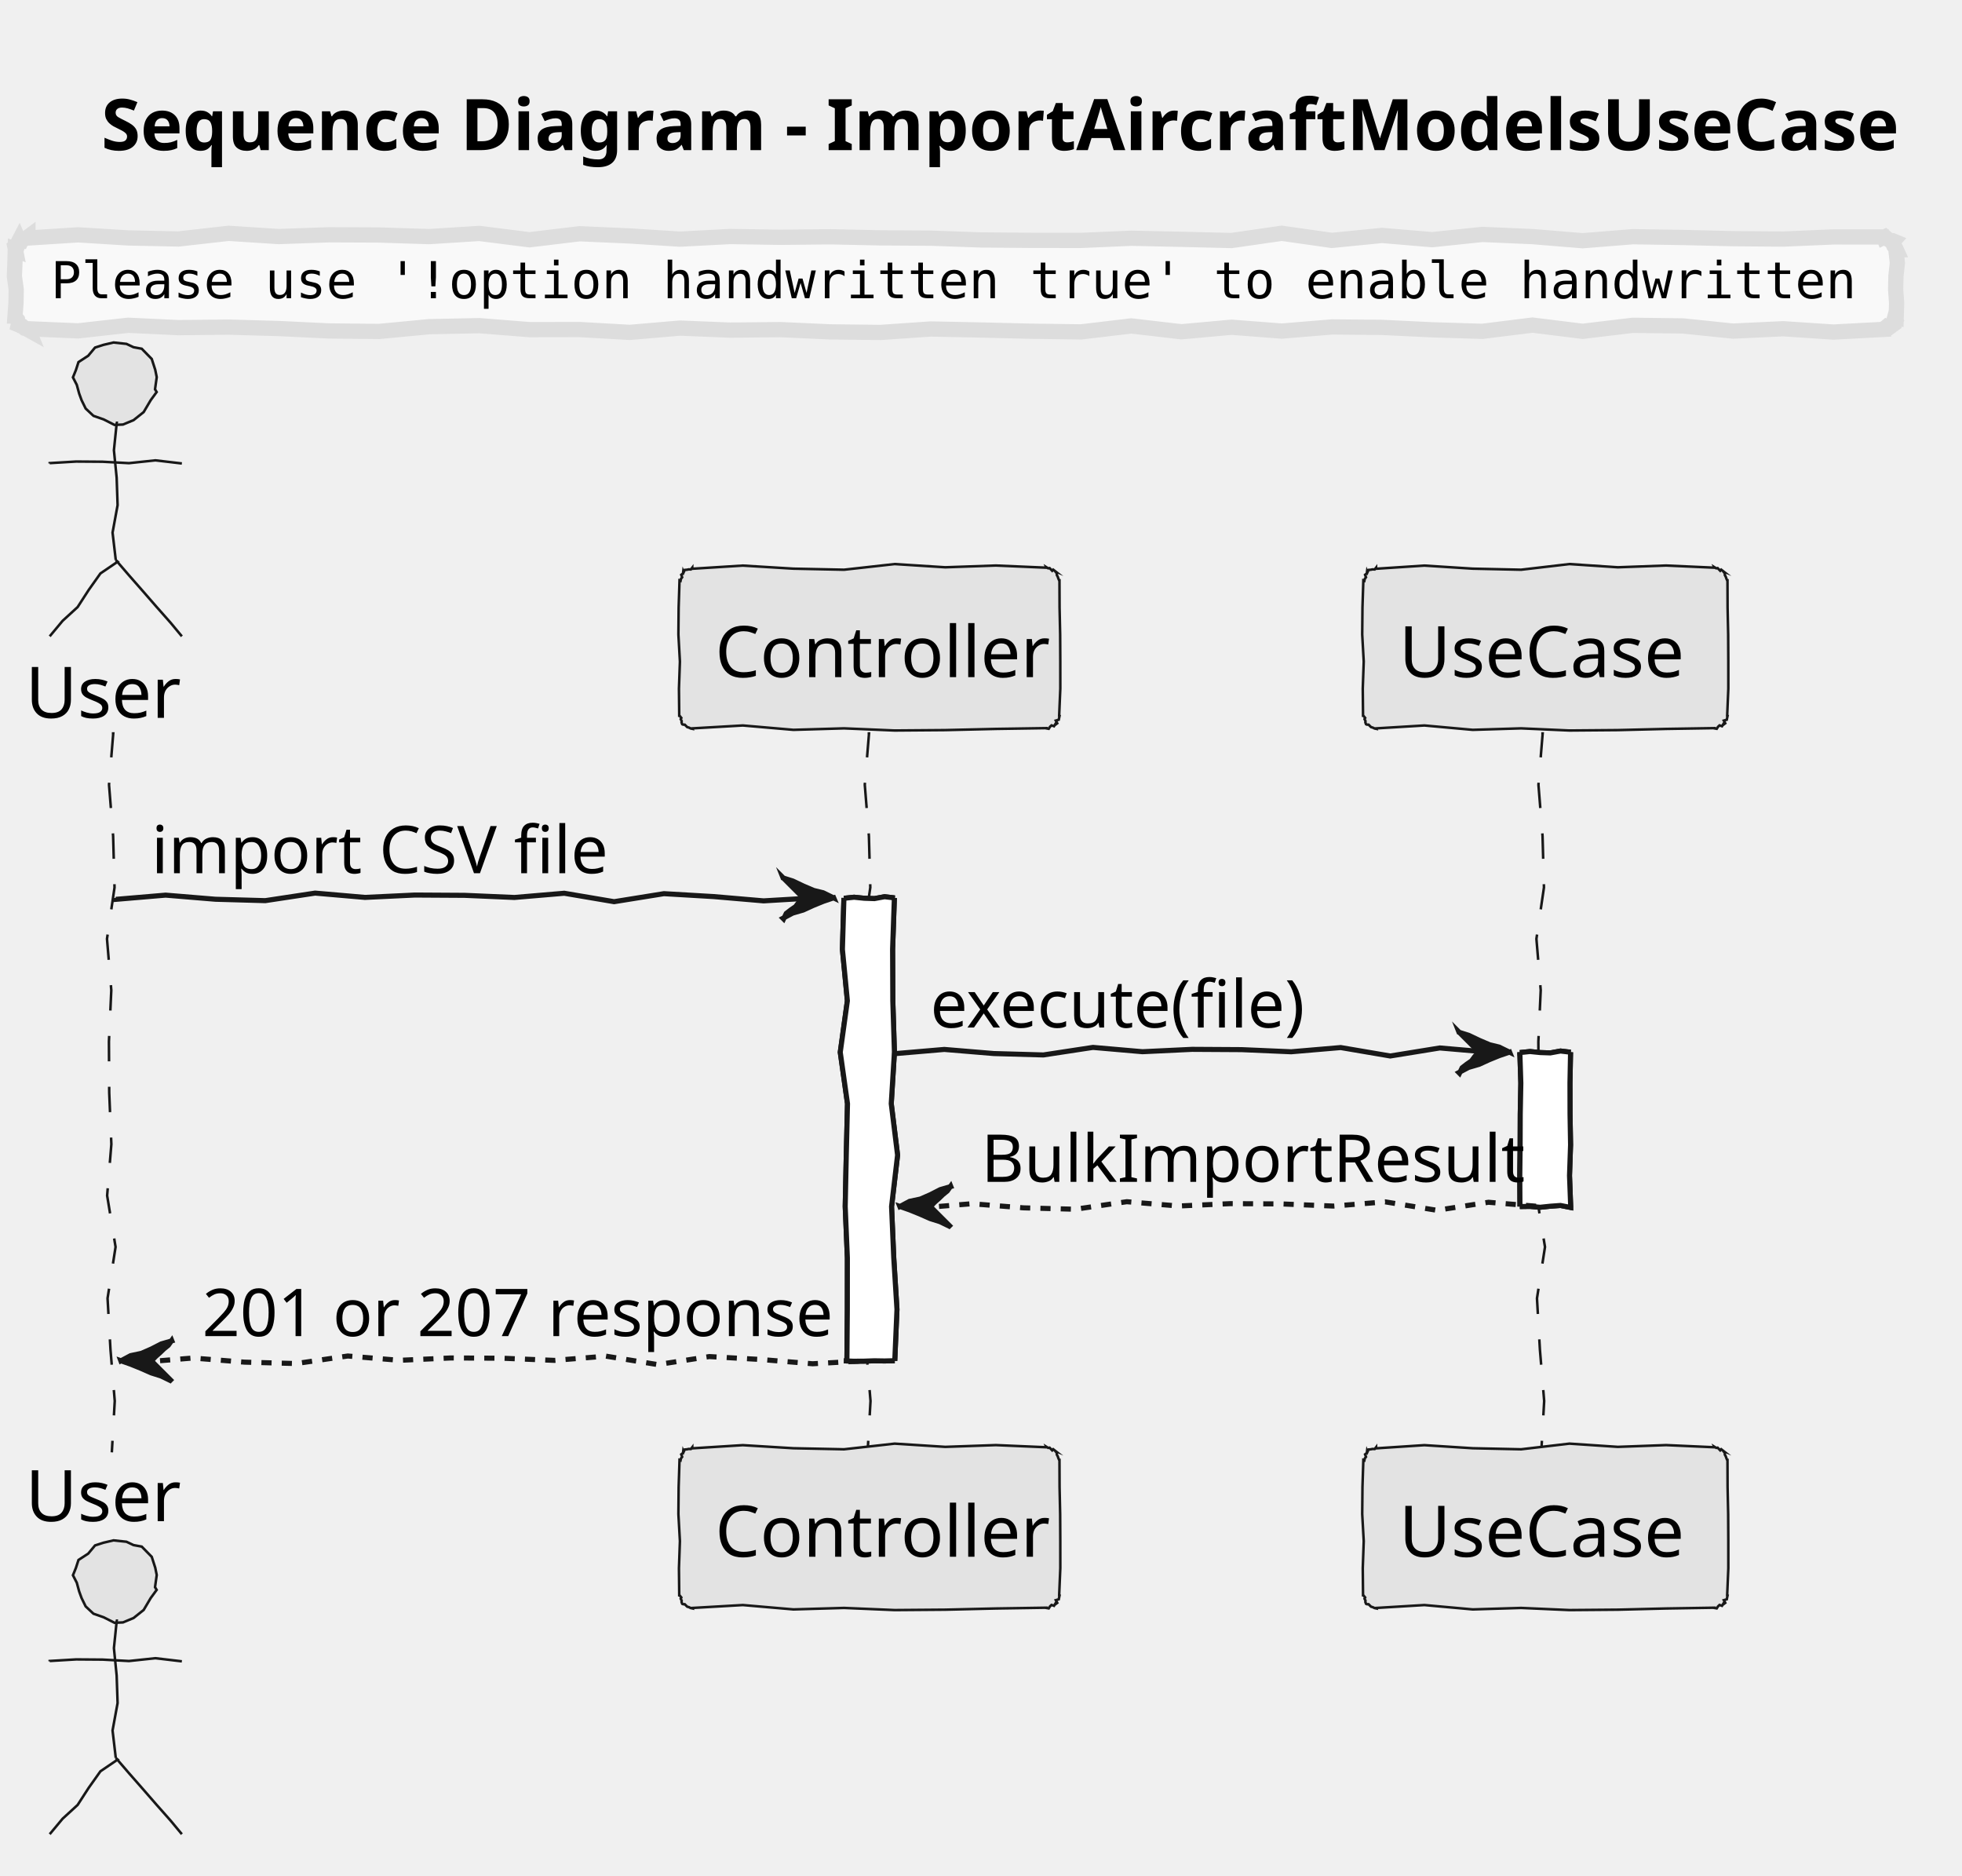
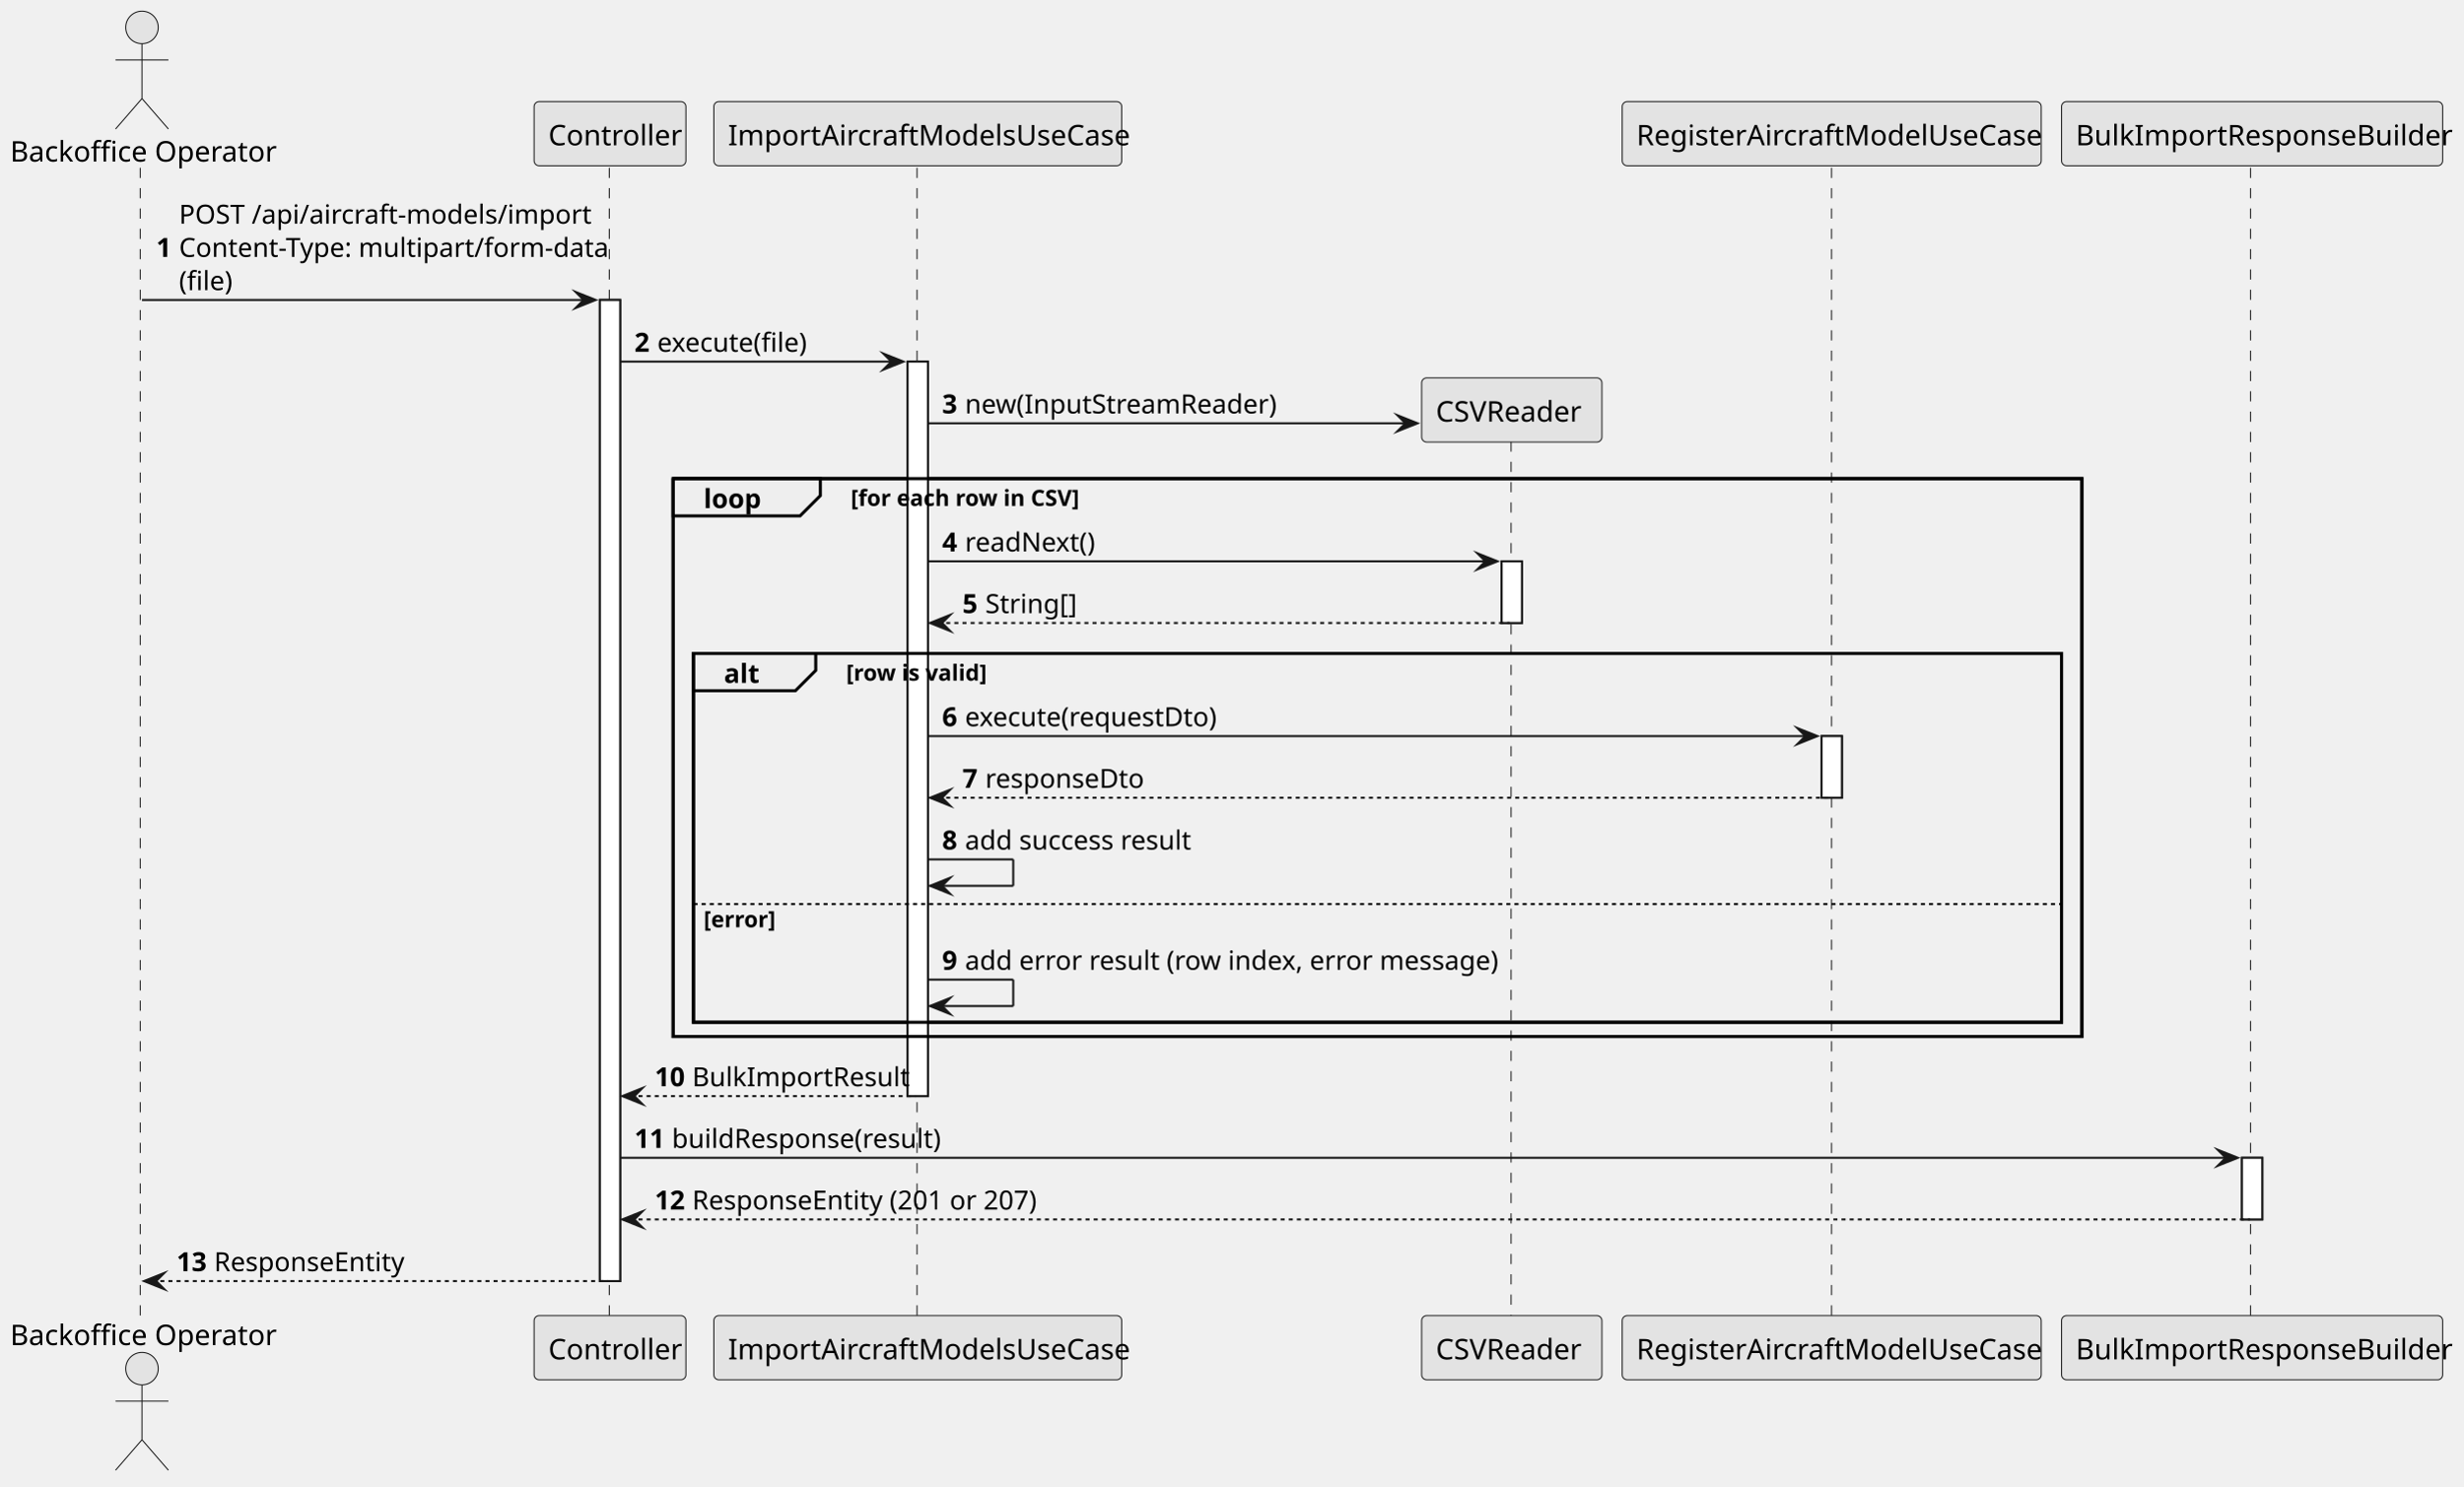
- <svg xmlns="http://www.w3.org/2000/svg" contentStyleType="text/css" data-diagram-type="SEQUENCE" height="369px" preserveAspectRatio="none" style="width:386px;height:369px;background:#FFFFFF;" version="1.1" viewBox="0 0 386 369" width="386px" zoomAndPan="magnify">
+ <svg xmlns="http://www.w3.org/2000/svg" contentStyleType="text/css" data-diagram-type="SEQUENCE" height="732px" preserveAspectRatio="none" style="width:1212px;height:732px;background:#FFFFFF;" version="1.1" viewBox="0 0 1212 732" width="1212px" zoomAndPan="magnify">
  <defs />
  <g>
-     <g class="title" data-source-line="7">
-       <text fill="#000000" font-family="FG Virgil" font-size="14" font-weight="700" lengthAdjust="spacing" textLength="339.213" x="19.923" y="29.533">Sequence Diagram - ImportAircraftModelsUseCase</text>
-     </g>
-     <polygon fill="#F9F9F9" points="5.5,46.609,5.5,46.82,15.366,46.195,25.233,46.803,35.099,47.009,44.966,45.896,54.832,46.532,64.699,46.183,74.565,46.226,84.432,46.541,94.298,45.918,104.165,47.163,114.031,45.979,123.897,46.412,133.764,47.041,143.63,46.524,153.497,46.678,163.363,46.577,173.23,46.788,183.096,46.849,192.963,47.195,202.829,47.28,212.695,47.289,222.562,46.864,232.428,47.073,242.295,47.312,252.161,45.888,262.028,47.288,271.894,46.313,281.761,47.143,291.627,46.114,301.493,46.541,311.36,47.351,321.226,46.561,331.093,46.715,340.959,46.948,350.826,47.026,360.692,46.605,370.559,46.609,370.595,46.698,370.839,46.58,371.302,46.99,371.689,47.218,372.029,47.332,372.326,47.342,372.515,47.42,372.324,47.633,372.418,47.965,372.574,48.323,372.894,48.748,373.059,49.109,372.993,49.109,373.286,51.721,373,54.332,372.944,56.943,373.135,59.555,373.059,62.166,372.853,62.081,372.752,62.453,372.966,62.956,372.753,63.282,372.699,63.674,372.326,63.934,372.285,63.835,372.014,64.178,371.695,64.409,371.205,64.228,370.9,64.49,370.559,64.666,370.559,64.792,360.692,65.318,350.826,64.662,340.959,65.129,331.093,64.112,321.226,63.989,311.36,65.17,301.493,63.949,291.627,65.175,281.761,64.873,271.894,64.398,262.028,64.312,252.161,65.125,242.295,64.367,232.428,65.258,222.562,64.113,212.695,65.283,202.829,65.15,192.963,64.911,183.096,64.713,173.23,65.393,163.363,65.28,153.497,64.835,143.63,64.934,133.764,64.536,123.897,65.382,114.031,64.821,104.165,64.839,94.298,64.058,84.432,64.261,74.565,65.197,64.699,65.096,54.832,64.623,44.966,64.344,35.099,64.447,25.233,63.98,15.366,65.081,5.5,64.666,5.594,64.894,5.214,64.682,4.881,64.587,4.422,64.185,4.097,64.107,3.732,63.934,3.613,63.884,3.673,63.617,3.515,63.258,3.463,62.944,3.076,62.49,3,62.166,2.955,62.166,3.148,59.555,3.189,56.943,2.829,54.332,2.935,51.721,3,49.109,3.046,49.128,2.958,48.678,3.402,48.447,3.519,48.082,3.555,47.682,3.732,47.342,3.75,47.385,4.179,47.42,4.399,46.952,4.833,46.999,5.183,46.844,5.5,46.609" style="stroke:#DDDDDD;stroke-width:3;stroke-linejoin:miter;stroke-miterlimit:10;" />
-     <text fill="#000000" font-family="monospace" font-size="10" lengthAdjust="spacing" textLength="354.058" x="10" y="58.666">Please use '!option handwritten true' to enable handwritten</text>
-     <g>
-       <polygon fill="#FFFFFF" points="166.033,176.627,166.033,176.697,168.033,176.489,170.033,176.691,172.033,176.76,174.033,176.389,176.033,176.627,175.955,176.627,175.606,186.744,175.649,196.861,175.965,206.978,175.341,217.096,176.586,227.213,175.402,237.33,175.835,247.447,176.465,257.565,176.033,267.682,176.033,267.653,174.033,267.704,172.033,267.671,170.033,267.741,168.033,267.761,166.033,267.682,166.618,267.682,166.704,257.565,166.712,247.447,166.287,237.33,166.496,227.213,166.735,217.096,165.311,206.978,166.711,196.861,165.736,186.744,166.033,176.627" style="stroke:#181818;stroke-width:1;stroke-linejoin:miter;stroke-miterlimit:10;" />
-     </g>
-     <g>
-       <polygon fill="#FFFFFF" points="299.012,206.978,299.012,207.049,301.012,206.84,303.012,207.043,305.012,207.112,307.012,206.741,309.012,206.978,308.986,206.978,308.87,213.049,308.884,219.119,308.989,225.19,308.781,231.26,309.012,237.33,309.012,237.515,307.012,237.12,305.012,237.264,303.012,237.474,301.012,237.302,299.012,237.33,299.034,237.33,299.001,231.26,299.071,225.19,299.091,219.119,299.207,213.049,299.012,206.978" style="stroke:#181818;stroke-width:1;stroke-linejoin:miter;stroke-miterlimit:10;" />
-     </g>
-     <g class="participant-lifeline" data-entity-uid="part1" data-qualified-name="user" data-source-line="9" id="part1-lifeline">
-       <g>
-         <polygon fill="#000000" fill-opacity="0" points="18.779,144.275,18.779,144.345,20.379,144.137,21.979,144.34,23.579,144.409,25.179,144.038,26.779,144.275,26.702,144.275,26.353,154.376,26.396,164.476,26.711,174.577,26.088,184.677,27.333,194.778,26.149,204.878,26.581,214.978,27.211,225.079,26.694,235.179,26.848,245.28,26.747,255.38,26.958,265.481,27.018,275.581,26.779,285.682,26.779,285.877,25.179,285.905,23.579,285.908,21.979,285.767,20.379,285.836,18.779,285.682,19.482,285.682,18.058,275.581,19.458,265.481,18.483,255.38,19.313,245.28,18.284,235.179,18.711,225.079,19.521,214.978,18.731,204.878,18.885,194.778,19.118,184.677,19.195,174.577,18.775,164.476,19.067,154.376,18.779,144.275" />
-         <path d="M22,144.275 L22.28,144.275 L21.448,154.376 L22.258,164.476 L22.533,174.577 L21.049,184.677 L21.896,194.778 L21.431,204.878 L21.489,214.978 L21.909,225.079 L21.078,235.179 L22.738,245.28 L21.16,255.38 L21.736,265.481 L22.576,275.581 L22,285.682" fill="none" style="stroke:#181818;stroke-width:0.5;stroke-dasharray:5,5;" />
-       </g>
-     </g>
-     <g class="participant-lifeline" data-entity-uid="part2" data-qualified-name="ctrl" data-source-line="10" id="part2-lifeline">
-       <g>
-         <polygon fill="#000000" fill-opacity="0" points="167.033,144.275,167.033,144.345,168.633,144.137,170.233,144.34,171.833,144.409,173.433,144.038,175.033,144.275,174.955,144.275,174.606,154.376,174.649,164.476,174.965,174.577,174.341,184.677,175.586,194.778,174.402,204.878,174.835,214.978,175.465,225.079,174.947,235.179,175.101,245.28,175.001,255.38,175.211,265.481,175.272,275.581,175.033,285.682,175.033,285.877,173.433,285.905,171.833,285.908,170.233,285.767,168.633,285.836,167.033,285.682,167.735,285.682,166.311,275.581,167.711,265.481,166.736,255.38,167.566,245.28,166.538,235.179,166.964,225.079,167.774,214.978,166.984,204.878,167.138,194.778,167.371,184.677,167.449,174.577,167.029,164.476,167.32,154.376,167.033,144.275" />
-         <path d="M170.688,144.275 L170.968,144.275 L170.136,154.376 L170.946,164.476 L171.221,174.577 L169.737,184.677 L170.584,194.778 L170.119,204.878 L170.177,214.978 L170.597,225.079 L169.766,235.179 L171.426,245.28 L169.848,255.38 L170.424,265.481 L171.264,275.581 L170.688,285.682" fill="none" style="stroke:#181818;stroke-width:0.5;stroke-dasharray:5,5;" />
-       </g>
-     </g>
-     <g class="participant-lifeline" data-entity-uid="part3" data-qualified-name="uc" data-source-line="11" id="part3-lifeline">
-       <g>
-         <polygon fill="#000000" fill-opacity="0" points="300.012,144.275,300.012,144.345,301.612,144.137,303.212,144.34,304.812,144.409,306.412,144.038,308.012,144.275,307.934,144.275,307.585,154.376,307.628,164.476,307.944,174.577,307.32,184.677,308.565,194.778,307.381,204.878,307.814,214.978,308.444,225.079,307.926,235.179,308.08,245.28,307.98,255.38,308.19,265.481,308.251,275.581,308.012,285.682,308.012,285.877,306.412,285.905,304.812,285.908,303.212,285.767,301.612,285.836,300.012,285.682,300.714,285.682,299.291,275.581,300.69,265.481,299.715,255.38,300.546,245.28,299.517,235.179,299.943,225.079,300.753,214.978,299.963,204.878,300.117,194.778,300.35,184.677,300.428,174.577,300.008,164.476,300.299,154.376,300.012,144.275" />
-         <path d="M303.222,144.275 L303.502,144.275 L302.67,154.376 L303.48,164.476 L303.755,174.577 L302.271,184.677 L303.119,194.778 L302.654,204.878 L302.711,214.978 L303.131,225.079 L302.3,235.179 L303.96,245.28 L302.382,255.38 L302.959,265.481 L303.798,275.581 L303.222,285.682" fill="none" style="stroke:#181818;stroke-width:0.5;stroke-dasharray:5,5;" />
-       </g>
-     </g>
-     <g class="participant participant-head" data-entity-uid="part1" data-qualified-name="user" data-source-line="9" id="part1-head">
-       <text fill="#000000" font-family="FG Virgil" font-size="14" lengthAdjust="spacing" textLength="29.559" x="5" y="141.199">User</text>
-       <polygon fill="#E3E3E3" points="30.823,77.112,29.651,78.714,28.264,81.061,26.28,82.643,24.196,83.507,22.534,83.583,20.397,82.501,18.382,81.794,16.852,80.36,16.049,78.717,15.573,77.409,15.107,75.701,14.35,74.231,14.932,72.796,15.441,71.224,17.353,69.98,18.698,68.367,20.364,67.831,22.343,67.37,24.881,67.644,26.272,68.299,27.888,68.597,29.854,70.61,30.539,72.736,30.836,74.187,30.499,76.577" style="stroke:#181818;stroke-width:0.5;stroke-linejoin:miter;stroke-miterlimit:10;" />
-       <path d="M22.779,83.166 L22.966,83.166 L22.411,88.566 L22.951,93.966 L23.135,99.366 L22.145,104.766 L22.779,110.166 M9.779,91.166 L9.779,91.097 L14.979,90.787 L20.179,90.825 L25.379,91.105 L30.579,90.552 L35.779,91.166 M22.779,110.166 L23.151,110.488 L19.756,112.799 L17.447,116.051 L15.269,119.418 L12.322,122.116 L9.779,125.166 M22.779,110.166 L22.825,110.206 L25.358,113.147 L28.099,116.27 L30.74,119.305 L33.573,122.507 L35.779,125.166" fill="none" style="stroke:#181818;stroke-width:0.5;" />
-     </g>
-     <g class="participant participant-tail" data-entity-uid="part1" data-qualified-name="user" data-source-line="9" id="part1-tail">
-       <text fill="#000000" font-family="FG Virgil" font-size="14" lengthAdjust="spacing" textLength="29.559" x="5" y="299.215">User</text>
-       <polygon fill="#E3E3E3" points="30.823,312.737,29.651,314.339,28.264,316.686,26.28,318.268,24.196,319.132,22.534,319.208,20.397,318.126,18.382,317.419,16.852,315.985,16.049,314.342,15.573,313.034,15.107,311.326,14.35,309.856,14.932,308.421,15.441,306.849,17.353,305.605,18.698,303.992,20.364,303.456,22.343,302.995,24.881,303.269,26.272,303.925,27.888,304.222,29.854,306.235,30.539,308.361,30.836,309.812,30.499,312.202" style="stroke:#181818;stroke-width:0.5;stroke-linejoin:miter;stroke-miterlimit:10;" />
-       <path d="M22.779,318.791 L22.966,318.791 L22.411,324.191 L22.951,329.591 L23.135,334.991 L22.145,340.391 L22.779,345.791 M9.779,326.791 L9.779,326.722 L14.979,326.412 L20.179,326.45 L25.379,326.73 L30.579,326.176 L35.779,326.791 M22.779,345.791 L23.151,346.113 L19.756,348.424 L17.447,351.676 L15.269,355.043 L12.322,357.741 L9.779,360.791 M22.779,345.791 L22.825,345.831 L25.358,348.772 L28.099,351.895 L30.74,354.93 L33.573,358.132 L35.779,360.791" fill="none" style="stroke:#181818;stroke-width:0.5;" />
-     </g>
-     <g class="participant participant-head" data-entity-uid="part2" data-qualified-name="ctrl" data-source-line="10" id="part2-head">
-       <polygon fill="#E3E3E3" points="136.188,111.666,136.188,111.876,146.144,111.252,156.099,111.859,166.055,112.066,176.011,110.953,185.966,111.588,195.922,111.24,205.877,111.666,205.828,111.548,206.222,111.791,206.496,111.746,207.009,112.276,207.211,112.058,207.645,112.398,207.584,112.373,207.925,112.807,207.912,113.094,208.106,113.468,208.221,113.808,208.377,114.166,208.437,114.166,208.457,119.488,208.573,124.81,208.601,130.132,208.604,135.453,208.377,140.775,208.456,140.808,208.374,141.188,208.301,141.572,207.716,141.744,208.001,142.276,207.645,142.543,207.607,142.452,207.36,142.854,206.875,142.684,206.576,142.961,206.326,143.357,205.877,143.275,205.877,143.227,195.922,143.381,185.966,143.614,176.011,143.692,166.055,143.272,156.099,143.563,146.144,142.703,136.188,143.275,136.224,143.363,135.904,143.298,135.538,143.119,135.206,143.025,134.712,142.541,134.42,142.543,134.219,142.46,134.082,142.11,134.109,141.828,133.92,141.457,134.044,141.216,133.688,140.775,133.63,140.775,133.574,135.453,133.764,130.132,133.466,124.81,133.515,119.488,133.688,114.166,133.888,114.249,133.969,113.868,134.207,113.553,134.028,113.064,134.372,112.793,134.42,112.398,134.495,112.58,134.714,112.106,135.115,112.076,135.497,111.998,135.918,112.013,136.188,111.666" style="stroke:#181818;stroke-width:0.5;stroke-linejoin:miter;stroke-miterlimit:10;" />
-       <text fill="#000000" font-family="FG Virgil" font-size="14" lengthAdjust="spacing" textLength="60.69" x="140.688" y="133.199">Controller</text>
-     </g>
-     <g class="participant participant-tail" data-entity-uid="part2" data-qualified-name="ctrl" data-source-line="10" id="part2-tail">
-       <polygon fill="#E3E3E3" points="136.188,284.682,136.188,284.892,146.144,284.267,156.099,284.875,166.055,285.081,176.011,283.968,185.966,284.604,195.922,284.255,205.877,284.682,205.828,284.563,206.222,284.807,206.496,284.762,207.009,285.291,207.211,285.073,207.645,285.414,207.584,285.389,207.925,285.822,207.912,286.11,208.106,286.483,208.221,286.824,208.377,287.182,208.437,287.182,208.457,292.503,208.573,297.825,208.601,303.147,208.604,308.469,208.377,313.791,208.456,313.824,208.374,314.204,208.301,314.588,207.716,314.76,208.001,315.292,207.645,315.559,207.607,315.467,207.36,315.87,206.875,315.699,206.576,315.977,206.326,316.373,205.877,316.291,205.877,316.242,195.922,316.396,185.966,316.63,176.011,316.707,166.055,316.287,156.099,316.578,146.144,315.719,136.188,316.291,136.224,316.379,135.904,316.313,135.538,316.135,135.206,316.041,134.712,315.557,134.42,315.559,134.219,315.476,134.082,315.126,134.109,314.844,133.92,314.473,134.044,314.231,133.688,313.791,133.63,313.791,133.574,308.469,133.764,303.147,133.466,297.825,133.515,292.503,133.688,287.182,133.888,287.264,133.969,286.884,134.207,286.568,134.028,286.08,134.372,285.808,134.42,285.414,134.495,285.596,134.714,285.122,135.115,285.091,135.497,285.013,135.918,285.029,136.188,284.682" style="stroke:#181818;stroke-width:0.5;stroke-linejoin:miter;stroke-miterlimit:10;" />
-       <text fill="#000000" font-family="FG Virgil" font-size="14" lengthAdjust="spacing" textLength="60.69" x="140.688" y="306.215">Controller</text>
-     </g>
-     <g class="participant participant-head" data-entity-uid="part3" data-qualified-name="uc" data-source-line="11" id="part3-head">
-       <polygon fill="#E3E3E3" points="270.722,111.666,270.722,111.876,280.233,111.252,289.745,111.859,299.256,112.066,308.767,110.953,318.279,111.588,327.79,111.24,337.301,111.666,337.252,111.548,337.646,111.791,337.92,111.746,338.433,112.276,338.635,112.058,339.069,112.398,339.008,112.373,339.349,112.807,339.336,113.094,339.529,113.468,339.645,113.808,339.801,114.166,339.861,114.166,339.881,119.488,339.997,124.81,340.025,130.132,340.028,135.453,339.801,140.775,339.88,140.808,339.798,141.188,339.725,141.572,339.14,141.744,339.424,142.276,339.069,142.543,339.031,142.452,338.784,142.854,338.299,142.684,338,142.961,337.749,143.357,337.301,143.275,337.301,143.227,327.79,143.381,318.279,143.614,308.767,143.692,299.256,143.272,289.745,143.563,280.233,142.703,270.722,143.275,270.758,143.363,270.438,143.298,270.072,143.119,269.74,143.025,269.246,142.541,268.954,142.543,268.754,142.46,268.617,142.11,268.643,141.828,268.454,141.457,268.579,141.216,268.222,140.775,268.164,140.775,268.108,135.453,268.298,130.132,268,124.81,268.049,119.488,268.222,114.166,268.422,114.249,268.503,113.868,268.741,113.553,268.562,113.064,268.906,112.793,268.954,112.398,269.03,112.58,269.248,112.106,269.649,112.076,270.031,111.998,270.452,112.013,270.722,111.666" style="stroke:#181818;stroke-width:0.5;stroke-linejoin:miter;stroke-miterlimit:10;" />
-       <text fill="#000000" font-family="FG Virgil" font-size="14" lengthAdjust="spacing" textLength="57.579" x="275.222" y="133.199">UseCase</text>
-     </g>
-     <g class="participant participant-tail" data-entity-uid="part3" data-qualified-name="uc" data-source-line="11" id="part3-tail">
-       <polygon fill="#E3E3E3" points="270.722,284.682,270.722,284.892,280.233,284.267,289.745,284.875,299.256,285.081,308.767,283.968,318.279,284.604,327.79,284.255,337.301,284.682,337.252,284.563,337.646,284.807,337.92,284.762,338.433,285.291,338.635,285.073,339.069,285.414,339.008,285.389,339.349,285.822,339.336,286.11,339.529,286.483,339.645,286.824,339.801,287.182,339.861,287.182,339.881,292.503,339.997,297.825,340.025,303.147,340.028,308.469,339.801,313.791,339.88,313.824,339.798,314.204,339.725,314.588,339.14,314.76,339.424,315.292,339.069,315.559,339.031,315.467,338.784,315.87,338.299,315.699,338,315.977,337.749,316.373,337.301,316.291,337.301,316.242,327.79,316.396,318.279,316.63,308.767,316.707,299.256,316.287,289.745,316.578,280.233,315.719,270.722,316.291,270.758,316.379,270.438,316.313,270.072,316.135,269.74,316.041,269.246,315.557,268.954,315.559,268.754,315.476,268.617,315.126,268.643,314.844,268.454,314.473,268.579,314.231,268.222,313.791,268.164,313.791,268.108,308.469,268.298,303.147,268,297.825,268.049,292.503,268.222,287.182,268.422,287.264,268.503,286.884,268.741,286.568,268.562,286.08,268.906,285.808,268.954,285.414,269.03,285.596,269.248,285.122,269.649,285.091,270.031,285.013,270.452,285.029,270.722,284.682" style="stroke:#181818;stroke-width:0.5;stroke-linejoin:miter;stroke-miterlimit:10;" />
-       <text fill="#000000" font-family="FG Virgil" font-size="14" lengthAdjust="spacing" textLength="57.579" x="275.222" y="306.215">UseCase</text>
-     </g>
-     <g>
-       <polygon fill="#FFFFFF" points="166.033,176.627,166.033,176.697,168.033,176.489,170.033,176.691,172.033,176.76,174.033,176.389,176.033,176.627,175.955,176.627,175.606,186.744,175.649,196.861,175.965,206.978,175.341,217.096,176.586,227.213,175.402,237.33,175.835,247.447,176.465,257.565,176.033,267.682,176.033,267.653,174.033,267.704,172.033,267.671,170.033,267.741,168.033,267.761,166.033,267.682,166.618,267.682,166.704,257.565,166.712,247.447,166.287,237.33,166.496,227.213,166.735,217.096,165.311,206.978,166.711,196.861,165.736,186.744,166.033,176.627" style="stroke:#181818;stroke-width:1;stroke-linejoin:miter;stroke-miterlimit:10;" />
-     </g>
-     <g>
-       <polygon fill="#FFFFFF" points="299.012,206.978,299.012,207.049,301.012,206.84,303.012,207.043,305.012,207.112,307.012,206.741,309.012,206.978,308.986,206.978,308.87,213.049,308.884,219.119,308.989,225.19,308.781,231.26,309.012,237.33,309.012,237.515,307.012,237.12,305.012,237.264,303.012,237.474,301.012,237.302,299.012,237.33,299.034,237.33,299.001,231.26,299.071,225.19,299.091,219.119,299.207,213.049,299.012,206.978" style="stroke:#181818;stroke-width:1;stroke-linejoin:miter;stroke-miterlimit:10;" />
+     <g>
+       <rect fill="#FFFFFF" height="483.016" style="stroke:#181818;stroke-width:1;" width="10" x="295.168" y="147.664" />
+     </g>
+     <g>
+       <rect fill="#FFFFFF" height="361.609" style="stroke:#181818;stroke-width:1;" width="10" x="446.607" y="178.016" />
+     </g>
+     <g>
+       <rect fill="#FFFFFF" height="30.352" style="stroke:#181818;stroke-width:1;" width="10" x="738.926" y="276.328" />
+     </g>
+     <g>
+       <rect fill="#FFFFFF" height="30.352" style="stroke:#181818;stroke-width:1;" width="10" x="896.367" y="362.383" />
+     </g>
+     <g>
+       <rect fill="#FFFFFF" height="30.352" style="stroke:#181818;stroke-width:1;" width="10" x="1103.221" y="569.977" />
+     </g>
+     <rect fill="none" height="274.648" style="stroke:#000000;stroke-width:1.5;" width="693.211" x="331.245" y="235.625" />
+     <rect fill="none" height="181.594" style="stroke:#000000;stroke-width:1.5;" width="673.211" x="341.245" y="321.68" />
+     <g class="participant-lifeline" data-entity-uid="part1" data-qualified-name="Actor" data-source-line="6" id="part1-lifeline">
+       <g>
+         <rect fill="#000000" fill-opacity="0" height="566.07" width="8" x="65.862" y="82.609" />
+         <line style="stroke:#181818;stroke-width:0.5;stroke-dasharray:5,5;" x1="69" x2="69" y1="82.609" y2="648.68" />
+       </g>
+     </g>
+     <g class="participant-lifeline" data-entity-uid="part2" data-qualified-name="Ctrl" data-source-line="7" id="part2-lifeline">
+       <g>
+         <rect fill="#000000" fill-opacity="0" height="566.07" width="8" x="296.168" y="82.609" />
+         <line style="stroke:#181818;stroke-width:0.5;stroke-dasharray:5,5;" x1="299.823" x2="299.823" y1="82.609" y2="648.68" />
+       </g>
+     </g>
+     <g class="participant-lifeline" data-entity-uid="part3" data-qualified-name="UC" data-source-line="8" id="part3-lifeline">
+       <g>
+         <rect fill="#000000" fill-opacity="0" height="566.07" width="8" x="447.607" y="82.609" />
+         <line style="stroke:#181818;stroke-width:0.5;stroke-dasharray:5,5;" x1="451.245" x2="451.245" y1="82.609" y2="648.68" />
+       </g>
+     </g>
+     <g class="participant-lifeline" data-entity-uid="part4" data-qualified-name="Reader" data-source-line="9" id="part4-lifeline">
+       <g>
+         <rect fill="#000000" fill-opacity="0" height="431.359" width="8" x="739.926" y="217.32" />
+         <line style="stroke:#181818;stroke-width:0.5;stroke-dasharray:5,5;" x1="743.574" x2="743.574" y1="217.32" y2="648.68" />
+       </g>
+     </g>
+     <g class="participant-lifeline" data-entity-uid="part5" data-qualified-name="InnerUC" data-source-line="10" id="part5-lifeline">
+       <g>
+         <rect fill="#000000" fill-opacity="0" height="566.07" width="8" x="897.367" y="82.609" />
+         <line style="stroke:#181818;stroke-width:0.5;stroke-dasharray:5,5;" x1="901.277" x2="901.277" y1="82.609" y2="648.68" />
+       </g>
+     </g>
+     <g class="participant-lifeline" data-entity-uid="part6" data-qualified-name="Builder" data-source-line="11" id="part6-lifeline">
+       <g>
+         <rect fill="#000000" fill-opacity="0" height="566.07" width="8" x="1104.221" y="82.609" />
+         <line style="stroke:#181818;stroke-width:0.5;stroke-dasharray:5,5;" x1="1107.456" x2="1107.456" y1="82.609" y2="648.68" />
+       </g>
+     </g>
+     <g class="participant participant-head" data-entity-uid="part1" data-qualified-name="Actor" data-source-line="6" id="part1-head">
+       <text fill="#000000" font-family="sans-serif" font-size="14" lengthAdjust="spacing" textLength="123.724" x="5" y="79.533">Backoffice Operator</text>
+       <ellipse cx="69.862" cy="13.5" fill="#E3E3E3" rx="8" ry="8" style="stroke:#181818;stroke-width:0.5;" />
+       <path d="M69.862,21.5 L69.862,48.5 M56.862,29.5 L82.862,29.5 M69.862,48.5 L56.862,63.5 M69.862,48.5 L82.862,63.5" fill="none" style="stroke:#181818;stroke-width:0.5;" />
+     </g>
+     <g class="participant participant-tail" data-entity-uid="part1" data-qualified-name="Actor" data-source-line="6" id="part1-tail">
+       <text fill="#000000" font-family="sans-serif" font-size="14" lengthAdjust="spacing" textLength="123.724" x="5" y="662.213">Backoffice Operator</text>
+       <ellipse cx="69.862" cy="673.789" fill="#E3E3E3" rx="8" ry="8" style="stroke:#181818;stroke-width:0.5;" />
+       <path d="M69.862,681.789 L69.862,708.789 M56.862,689.789 L82.862,689.789 M69.862,708.789 L56.862,723.789 M69.862,708.789 L82.862,723.789" fill="none" style="stroke:#181818;stroke-width:0.5;" />
+     </g>
+     <g class="participant participant-head" data-entity-uid="part2" data-qualified-name="Ctrl" data-source-line="7" id="part2-head">
+       <rect fill="#E3E3E3" height="31.609" rx="2.5" ry="2.5" style="stroke:#181818;stroke-width:0.5;" width="74.689" x="262.823" y="50" />
+       <text fill="#000000" font-family="sans-serif" font-size="14" lengthAdjust="spacing" textLength="60.69" x="269.823" y="71.533">Controller</text>
+     </g>
+     <g class="participant participant-tail" data-entity-uid="part2" data-qualified-name="Ctrl" data-source-line="7" id="part2-tail">
+       <rect fill="#E3E3E3" height="31.609" rx="2.5" ry="2.5" style="stroke:#181818;stroke-width:0.5;" width="74.689" x="262.823" y="647.68" />
+       <text fill="#000000" font-family="sans-serif" font-size="14" lengthAdjust="spacing" textLength="60.69" x="269.823" y="669.213">Controller</text>
+     </g>
+     <g class="participant participant-head" data-entity-uid="part3" data-qualified-name="UC" data-source-line="8" id="part3-head">
+       <rect fill="#E3E3E3" height="31.609" rx="2.5" ry="2.5" style="stroke:#181818;stroke-width:0.5;" width="200.724" x="351.245" y="50" />
+       <text fill="#000000" font-family="sans-serif" font-size="14" lengthAdjust="spacing" textLength="186.724" x="358.245" y="71.533">ImportAircraftModelsUseCase</text>
+     </g>
+     <g class="participant participant-tail" data-entity-uid="part3" data-qualified-name="UC" data-source-line="8" id="part3-tail">
+       <rect fill="#E3E3E3" height="31.609" rx="2.5" ry="2.5" style="stroke:#181818;stroke-width:0.5;" width="200.724" x="351.245" y="647.68" />
+       <text fill="#000000" font-family="sans-serif" font-size="14" lengthAdjust="spacing" textLength="186.724" x="358.245" y="669.213">ImportAircraftModelsUseCase</text>
+     </g>
+     <g class="participant participant-tail" data-entity-uid="part4" data-qualified-name="Reader" data-source-line="9" id="part4-tail">
+       <rect fill="#E3E3E3" height="31.609" rx="2.5" ry="2.5" style="stroke:#181818;stroke-width:0.5;" width="88.703" x="699.574" y="647.68" />
+       <text fill="#000000" font-family="sans-serif" font-size="14" lengthAdjust="spacing" textLength="74.703" x="706.574" y="669.213">CSVReader</text>
+     </g>
+     <g class="participant participant-head" data-entity-uid="part5" data-qualified-name="InnerUC" data-source-line="10" id="part5-head">
+       <rect fill="#E3E3E3" height="31.609" rx="2.5" ry="2.5" style="stroke:#181818;stroke-width:0.5;" width="206.179" x="798.277" y="50" />
+       <text fill="#000000" font-family="sans-serif" font-size="14" lengthAdjust="spacing" textLength="192.179" x="805.277" y="71.533">RegisterAircraftModelUseCase</text>
+     </g>
+     <g class="participant participant-tail" data-entity-uid="part5" data-qualified-name="InnerUC" data-source-line="10" id="part5-tail">
+       <rect fill="#E3E3E3" height="31.609" rx="2.5" ry="2.5" style="stroke:#181818;stroke-width:0.5;" width="206.179" x="798.277" y="647.68" />
+       <text fill="#000000" font-family="sans-serif" font-size="14" lengthAdjust="spacing" textLength="192.179" x="805.277" y="669.213">RegisterAircraftModelUseCase</text>
+     </g>
+     <g class="participant participant-head" data-entity-uid="part6" data-qualified-name="Builder" data-source-line="11" id="part6-head">
+       <rect fill="#E3E3E3" height="31.609" rx="2.5" ry="2.5" style="stroke:#181818;stroke-width:0.5;" width="187.53" x="1014.456" y="50" />
+       <text fill="#000000" font-family="sans-serif" font-size="14" lengthAdjust="spacing" textLength="173.53" x="1021.456" y="71.533">BulkImportResponseBuilder</text>
+     </g>
+     <g class="participant participant-tail" data-entity-uid="part6" data-qualified-name="Builder" data-source-line="11" id="part6-tail">
+       <rect fill="#E3E3E3" height="31.609" rx="2.5" ry="2.5" style="stroke:#181818;stroke-width:0.5;" width="187.53" x="1014.456" y="647.68" />
+       <text fill="#000000" font-family="sans-serif" font-size="14" lengthAdjust="spacing" textLength="173.53" x="1021.456" y="669.213">BulkImportResponseBuilder</text>
+     </g>
+     <g>
+       <rect fill="#FFFFFF" height="483.016" style="stroke:#181818;stroke-width:1;" width="10" x="295.168" y="147.664" />
+     </g>
+     <g>
+       <rect fill="#FFFFFF" height="361.609" style="stroke:#181818;stroke-width:1;" width="10" x="446.607" y="178.016" />
+     </g>
+     <g>
+       <rect fill="#FFFFFF" height="30.352" style="stroke:#181818;stroke-width:1;" width="10" x="738.926" y="276.328" />
+     </g>
+     <g>
+       <rect fill="#FFFFFF" height="30.352" style="stroke:#181818;stroke-width:1;" width="10" x="896.367" y="362.383" />
+     </g>
+     <g>
+       <rect fill="#FFFFFF" height="30.352" style="stroke:#181818;stroke-width:1;" width="10" x="1103.221" y="569.977" />
    </g>
    <g class="message" data-entity-1="part1" data-entity-2="part2" data-source-line="13" id="msg1">
-       <polygon fill="#181818" points="154.033,172.627,154.059,172.692,155.981,173.299,158.057,174.287,160.082,175.151,161.944,175.606,164.033,176.627,164.023,176.603,161.98,177.295,159.985,178.108,158.024,179.006,155.947,179.613,154.033,180.627,154.163,180.757,154.684,179.678,155.586,178.98,156.535,178.329,157.213,177.407,158.033,176.627,158.049,176.643,157.225,175.819,156.475,175.069,155.689,174.283,154.971,173.565,154.033,172.627" style="stroke:#181818;stroke-width:1;stroke-linejoin:miter;stroke-miterlimit:10;" />
-       <path d="M22.779,176.627 L22.779,176.907 L32.583,176.075 L42.387,176.885 L52.191,177.16 L61.995,175.676 L71.798,176.523 L81.602,176.058 L91.406,176.116 L101.21,176.536 L111.014,175.705 L120.817,177.365 L130.621,175.787 L140.425,176.363 L150.229,177.203 L160.033,176.627" fill="none" style="stroke:#181818;stroke-width:1;" />
-       <text fill="#000000" font-family="FG Virgil" font-size="13" lengthAdjust="spacing" textLength="86.69" x="29.779" y="171.77">import CSV file</text>
-     </g>
-     <g class="message" data-entity-1="part2" data-entity-2="part3" data-source-line="15" id="msg2">
-       <polygon fill="#181818" points="287.012,202.978,287.038,203.044,288.96,203.65,291.036,204.638,293.061,205.502,294.923,205.958,297.012,206.978,297.002,206.954,294.959,207.647,292.964,208.46,291.003,209.357,288.926,209.964,287.012,210.978,287.142,211.109,287.663,210.03,288.565,209.332,289.514,208.68,290.192,207.758,291.012,206.978,291.028,206.995,290.204,206.171,289.454,205.421,288.668,204.635,287.95,203.917,287.012,202.978" style="stroke:#181818;stroke-width:1;stroke-linejoin:miter;stroke-miterlimit:10;" />
-       <path d="M176.033,206.978 L176.033,207.259 L185.781,206.426 L195.529,207.236 L205.278,207.511 L215.026,206.027 L224.774,206.875 L234.522,206.41 L244.27,206.467 L254.019,206.888 L263.767,206.057 L273.515,207.717 L283.264,206.138 L293.012,206.978" fill="none" style="stroke:#181818;stroke-width:1;" />
-       <text fill="#000000" font-family="FG Virgil" font-size="13" lengthAdjust="spacing" textLength="70.808" x="183.033" y="202.122">execute(file)</text>
-     </g>
-     <g class="message" data-entity-1="part3" data-entity-2="part2" data-source-line="17" id="msg3">
-       <polygon fill="#181818" points="187.033,233.33,187.059,233.395,184.981,234.002,183.057,234.99,181.082,235.854,178.944,236.309,177.033,237.33,177.023,237.306,178.98,237.998,180.985,238.811,183.024,239.709,184.947,240.316,187.033,241.33,187.163,241.461,186.084,240.381,185.386,239.684,184.734,239.032,183.812,238.11,183.033,237.33,183.049,237.346,183.825,236.523,184.675,235.772,185.489,234.986,186.371,234.268,187.033,233.33" style="stroke:#181818;stroke-width:1;stroke-linejoin:miter;stroke-miterlimit:10;" />
-       <path d="M181.033,237.33 L181.033,237.61 L191.198,236.778 L201.363,237.588 L211.528,237.863 L221.692,236.379 L231.857,237.226 L242.022,236.761 L252.187,236.819 L262.352,237.239 L272.517,236.408 L282.682,238.068 L292.847,236.49 L303.012,237.33" fill="none" style="stroke:#181818;stroke-width:1;stroke-dasharray:2,2;" />
-       <text fill="#000000" font-family="FG Virgil" font-size="13" lengthAdjust="spacing" textLength="98.979" x="193.033" y="232.474">BulkImportResult</text>
-     </g>
-     <g class="message" data-entity-1="part2" data-entity-2="part1" data-source-line="19" id="msg4">
-       <polygon fill="#181818" points="33.779,263.682,33.805,263.747,31.728,264.353,29.803,265.341,27.829,266.205,25.691,266.661,23.779,267.682,23.77,267.658,25.727,268.35,27.732,269.163,29.771,270.06,31.694,270.668,33.779,271.682,33.91,271.812,32.831,270.733,32.133,270.035,31.481,269.384,30.559,268.461,29.779,267.682,29.795,267.698,30.572,266.874,31.421,266.124,32.236,265.338,33.117,264.62,33.779,263.682" style="stroke:#181818;stroke-width:1;stroke-linejoin:miter;stroke-miterlimit:10;" />
-       <path d="M27.779,267.682 L27.779,267.962 L37.94,267.129 L48.101,267.939 L58.262,268.214 L68.423,266.73 L78.584,267.578 L88.745,267.113 L98.906,267.17 L109.067,267.591 L119.228,266.76 L129.389,268.42 L139.55,266.841 L149.711,267.418 L159.872,268.258 L170.033,267.682" fill="none" style="stroke:#181818;stroke-width:1;stroke-dasharray:2,2;" />
-       <text fill="#000000" font-family="FG Virgil" font-size="13" lengthAdjust="spacing" textLength="119.253" x="39.779" y="262.825">201 or 207 response</text>
+       <polygon fill="#181818" points="283.168,143.664,293.168,147.664,283.168,151.664,287.168,147.664" style="stroke:#181818;stroke-width:1;stroke-linejoin:miter;stroke-miterlimit:10;" />
+       <line style="stroke:#181818;stroke-width:1;" x1="69.862" x2="289.168" y1="147.664" y2="147.664" />
+       <text fill="#000000" font-family="sans-serif" font-size="13" font-weight="700" lengthAdjust="spacing" textLength="7.23" x="76.862" y="126.456">1</text>
+       <text fill="#000000" font-family="sans-serif" font-size="13" lengthAdjust="spacing" textLength="189.274" x="88.092" y="110.105">POST /api/aircraft-models/import</text>
+       <text fill="#000000" font-family="sans-serif" font-size="13" lengthAdjust="spacing" textLength="195.076" x="88.092" y="126.456">Content-Type: multipart/form-data</text>
+       <text fill="#000000" font-family="sans-serif" font-size="13" lengthAdjust="spacing" textLength="25.276" x="88.092" y="142.808">(file)</text>
+     </g>
+     <g class="message" data-entity-1="part2" data-entity-2="part3" data-source-line="16" id="msg2">
+       <polygon fill="#181818" points="434.607,174.016,444.607,178.016,434.607,182.016,438.607,178.016" style="stroke:#181818;stroke-width:1;stroke-linejoin:miter;stroke-miterlimit:10;" />
+       <line style="stroke:#181818;stroke-width:1;" x1="305.168" x2="440.607" y1="178.016" y2="178.016" />
+       <text fill="#000000" font-family="sans-serif" font-size="13" font-weight="700" lengthAdjust="spacing" textLength="7.23" x="312.168" y="173.159">2</text>
+       <text fill="#000000" font-family="sans-serif" font-size="13" lengthAdjust="spacing" textLength="70.808" x="323.398" y="173.159">execute(file)</text>
+     </g>
+     <g class="message" data-entity-1="part3" data-entity-2="part4" data-source-line="19" id="msg3">
+       <polygon fill="#181818" points="687.574,204.367,697.574,208.367,687.574,212.367,691.574,208.367" style="stroke:#181818;stroke-width:1;stroke-linejoin:miter;stroke-miterlimit:10;" />
+       <line style="stroke:#181818;stroke-width:1;" x1="456.607" x2="693.574" y1="208.367" y2="208.367" />
+       <text fill="#000000" font-family="sans-serif" font-size="13" font-weight="700" lengthAdjust="spacing" textLength="7.23" x="463.607" y="203.511">3</text>
+       <text fill="#000000" font-family="sans-serif" font-size="13" lengthAdjust="spacing" textLength="145.958" x="474.837" y="203.511">new(InputStreamReader)</text>
+     </g>
+     <rect fill="#E3E3E3" height="31.609" rx="2.5" ry="2.5" style="stroke:#181818;stroke-width:0.5;" width="88.703" x="699.574" y="186.016" />
+     <text fill="#000000" font-family="sans-serif" font-size="14" lengthAdjust="spacing" textLength="74.703" x="706.574" y="207.549">CSVReader</text>
+     <path d="M331.245,235.625 L403.68,235.625 L403.68,243.977 L393.68,253.977 L331.245,253.977 L331.245,235.625" fill="#EEEEEE" style="stroke:#000000;stroke-width:1.5;" />
+     <rect fill="none" height="274.648" style="stroke:#000000;stroke-width:1.5;" width="693.211" x="331.245" y="235.625" />
+     <text fill="#000000" font-family="sans-serif" font-size="13" font-weight="700" lengthAdjust="spacing" textLength="27.435" x="346.245" y="250.12">loop</text>
+     <text fill="#000000" font-family="sans-serif" font-size="11" font-weight="700" lengthAdjust="spacing" textLength="111.235" x="418.68" y="249.044">[for each row in CSV]</text>
+     <g class="message" data-entity-1="part3" data-entity-2="part4" data-source-line="21" id="msg5">
+       <polygon fill="#181818" points="726.926,272.328,736.926,276.328,726.926,280.328,730.926,276.328" style="stroke:#181818;stroke-width:1;stroke-linejoin:miter;stroke-miterlimit:10;" />
+       <line style="stroke:#181818;stroke-width:1;" x1="456.607" x2="732.926" y1="276.328" y2="276.328" />
+       <text fill="#000000" font-family="sans-serif" font-size="13" font-weight="700" lengthAdjust="spacing" textLength="7.23" x="463.607" y="271.472">4</text>
+       <text fill="#000000" font-family="sans-serif" font-size="13" lengthAdjust="spacing" textLength="61.407" x="474.837" y="271.472">readNext()</text>
+     </g>
+     <g class="message" data-entity-1="part4" data-entity-2="part3" data-source-line="23" id="msg6">
+       <polygon fill="#181818" points="467.607,302.68,457.607,306.68,467.607,310.68,463.607,306.68" style="stroke:#181818;stroke-width:1;stroke-linejoin:miter;stroke-miterlimit:10;" />
+       <line style="stroke:#181818;stroke-width:1;stroke-dasharray:2,2;" x1="461.607" x2="742.926" y1="306.68" y2="306.68" />
+       <text fill="#000000" font-family="sans-serif" font-size="13" font-weight="700" lengthAdjust="spacing" textLength="7.23" x="473.607" y="301.823">5</text>
+       <text fill="#000000" font-family="sans-serif" font-size="13" lengthAdjust="spacing" textLength="41.184" x="484.837" y="301.823">String[]</text>
+     </g>
+     <path d="M341.245,321.68 L401.416,321.68 L401.416,330.031 L391.416,340.031 L341.245,340.031 L341.245,321.68" fill="#EEEEEE" style="stroke:#000000;stroke-width:1.5;" />
+     <rect fill="none" height="181.594" style="stroke:#000000;stroke-width:1.5;" width="673.211" x="341.245" y="321.68" />
+     <text fill="#000000" font-family="sans-serif" font-size="13" font-weight="700" lengthAdjust="spacing" textLength="15.171" x="356.245" y="336.175">alt</text>
+     <text fill="#000000" font-family="sans-serif" font-size="11" font-weight="700" lengthAdjust="spacing" textLength="67.235" x="416.416" y="335.099">[row is valid]</text>
+     <g class="message" data-entity-1="part3" data-entity-2="part5" data-source-line="27" id="msg7">
+       <polygon fill="#181818" points="884.367,358.383,894.367,362.383,884.367,366.383,888.367,362.383" style="stroke:#181818;stroke-width:1;stroke-linejoin:miter;stroke-miterlimit:10;" />
+       <line style="stroke:#181818;stroke-width:1;" x1="456.607" x2="890.367" y1="362.383" y2="362.383" />
+       <text fill="#000000" font-family="sans-serif" font-size="13" font-weight="700" lengthAdjust="spacing" textLength="7.23" x="463.607" y="357.526">6</text>
+       <text fill="#000000" font-family="sans-serif" font-size="13" lengthAdjust="spacing" textLength="117.781" x="474.837" y="357.526">execute(requestDto)</text>
+     </g>
+     <g class="message" data-entity-1="part5" data-entity-2="part3" data-source-line="29" id="msg8">
+       <polygon fill="#181818" points="467.607,388.734,457.607,392.734,467.607,396.734,463.607,392.734" style="stroke:#181818;stroke-width:1;stroke-linejoin:miter;stroke-miterlimit:10;" />
+       <line style="stroke:#181818;stroke-width:1;stroke-dasharray:2,2;" x1="461.607" x2="900.367" y1="392.734" y2="392.734" />
+       <text fill="#000000" font-family="sans-serif" font-size="13" font-weight="700" lengthAdjust="spacing" textLength="7.23" x="473.607" y="387.878">7</text>
+       <text fill="#000000" font-family="sans-serif" font-size="13" lengthAdjust="spacing" textLength="73.709" x="484.837" y="387.878">responseDto</text>
+     </g>
+     <g class="message" data-entity-1="part3" data-entity-2="part3" data-source-line="31" id="msg9">
+       <line style="stroke:#181818;stroke-width:1;" x1="456.607" x2="498.607" y1="423.086" y2="423.086" />
+       <line style="stroke:#181818;stroke-width:1;" x1="498.607" x2="498.607" y1="423.086" y2="436.086" />
+       <line style="stroke:#181818;stroke-width:1;" x1="457.607" x2="498.607" y1="436.086" y2="436.086" />
+       <polygon fill="#181818" points="467.607,432.086,457.607,436.086,467.607,440.086,463.607,436.086" style="stroke:#181818;stroke-width:1;stroke-linejoin:miter;stroke-miterlimit:10;" />
+       <text fill="#000000" font-family="sans-serif" font-size="13" font-weight="700" lengthAdjust="spacing" textLength="7.23" x="463.607" y="418.229">8</text>
+       <text fill="#000000" font-family="sans-serif" font-size="13" lengthAdjust="spacing" textLength="107.663" x="474.837" y="418.229">add success result</text>
+     </g>
+     <line style="stroke:#000000;stroke-width:1;stroke-dasharray:2,2;" x1="341.245" x2="1014.456" y1="445.086" y2="445.086" />
+     <text fill="#000000" font-family="sans-serif" font-size="11" font-weight="700" lengthAdjust="spacing" textLength="33.005" x="346.245" y="456.505">[error]</text>
+     <g class="message" data-entity-1="part3" data-entity-2="part3" data-source-line="33" id="msg10">
+       <line style="stroke:#181818;stroke-width:1;" x1="456.607" x2="498.607" y1="482.273" y2="482.273" />
+       <line style="stroke:#181818;stroke-width:1;" x1="498.607" x2="498.607" y1="482.273" y2="495.273" />
+       <line style="stroke:#181818;stroke-width:1;" x1="457.607" x2="498.607" y1="495.273" y2="495.273" />
+       <polygon fill="#181818" points="467.607,491.273,457.607,495.273,467.607,499.273,463.607,495.273" style="stroke:#181818;stroke-width:1;stroke-linejoin:miter;stroke-miterlimit:10;" />
+       <text fill="#000000" font-family="sans-serif" font-size="13" font-weight="700" lengthAdjust="spacing" textLength="7.23" x="463.607" y="477.417">9</text>
+       <text fill="#000000" font-family="sans-serif" font-size="13" lengthAdjust="spacing" textLength="247.089" x="474.837" y="477.417">add error result (row index, error message)</text>
+     </g>
+     <g class="message" data-entity-1="part3" data-entity-2="part2" data-source-line="37" id="msg11">
+       <polygon fill="#181818" points="316.168,535.625,306.168,539.625,316.168,543.625,312.168,539.625" style="stroke:#181818;stroke-width:1;stroke-linejoin:miter;stroke-miterlimit:10;" />
+       <line style="stroke:#181818;stroke-width:1;stroke-dasharray:2,2;" x1="310.168" x2="450.607" y1="539.625" y2="539.625" />
+       <text fill="#000000" font-family="sans-serif" font-size="13" font-weight="700" lengthAdjust="spacing" textLength="14.46" x="322.168" y="534.769">10</text>
+       <text fill="#000000" font-family="sans-serif" font-size="13" lengthAdjust="spacing" textLength="98.979" x="340.628" y="534.769">BulkImportResult</text>
+     </g>
+     <g class="message" data-entity-1="part2" data-entity-2="part6" data-source-line="40" id="msg12">
+       <polygon fill="#181818" points="1091.221,565.977,1101.221,569.977,1091.221,573.977,1095.221,569.977" style="stroke:#181818;stroke-width:1;stroke-linejoin:miter;stroke-miterlimit:10;" />
+       <line style="stroke:#181818;stroke-width:1;" x1="305.168" x2="1097.221" y1="569.977" y2="569.977" />
+       <text fill="#000000" font-family="sans-serif" font-size="13" font-weight="700" lengthAdjust="spacing" textLength="14.46" x="312.168" y="565.12">11</text>
+       <text fill="#000000" font-family="sans-serif" font-size="13" lengthAdjust="spacing" textLength="126.452" x="330.628" y="565.12">buildResponse(result)</text>
+     </g>
+     <g class="message" data-entity-1="part6" data-entity-2="part2" data-source-line="42" id="msg13">
+       <polygon fill="#181818" points="316.168,596.328,306.168,600.328,316.168,604.328,312.168,600.328" style="stroke:#181818;stroke-width:1;stroke-linejoin:miter;stroke-miterlimit:10;" />
+       <line style="stroke:#181818;stroke-width:1;stroke-dasharray:2,2;" x1="310.168" x2="1107.221" y1="600.328" y2="600.328" />
+       <text fill="#000000" font-family="sans-serif" font-size="13" font-weight="700" lengthAdjust="spacing" textLength="14.46" x="322.168" y="595.472">12</text>
+       <text fill="#000000" font-family="sans-serif" font-size="13" lengthAdjust="spacing" textLength="165.483" x="340.628" y="595.472">ResponseEntity (201 or 207)</text>
+     </g>
+     <g class="message" data-entity-1="part2" data-entity-2="part1" data-source-line="45" id="msg14">
+       <polygon fill="#181818" points="80.862,626.68,70.862,630.68,80.862,634.68,76.862,630.68" style="stroke:#181818;stroke-width:1;stroke-linejoin:miter;stroke-miterlimit:10;" />
+       <line style="stroke:#181818;stroke-width:1;stroke-dasharray:2,2;" x1="74.862" x2="299.168" y1="630.68" y2="630.68" />
+       <text fill="#000000" font-family="sans-serif" font-size="13" font-weight="700" lengthAdjust="spacing" textLength="14.46" x="86.862" y="625.823">13</text>
+       <text fill="#000000" font-family="sans-serif" font-size="13" lengthAdjust="spacing" textLength="91.051" x="105.322" y="625.823">ResponseEntity</text>
    </g>
  </g>
</svg>
